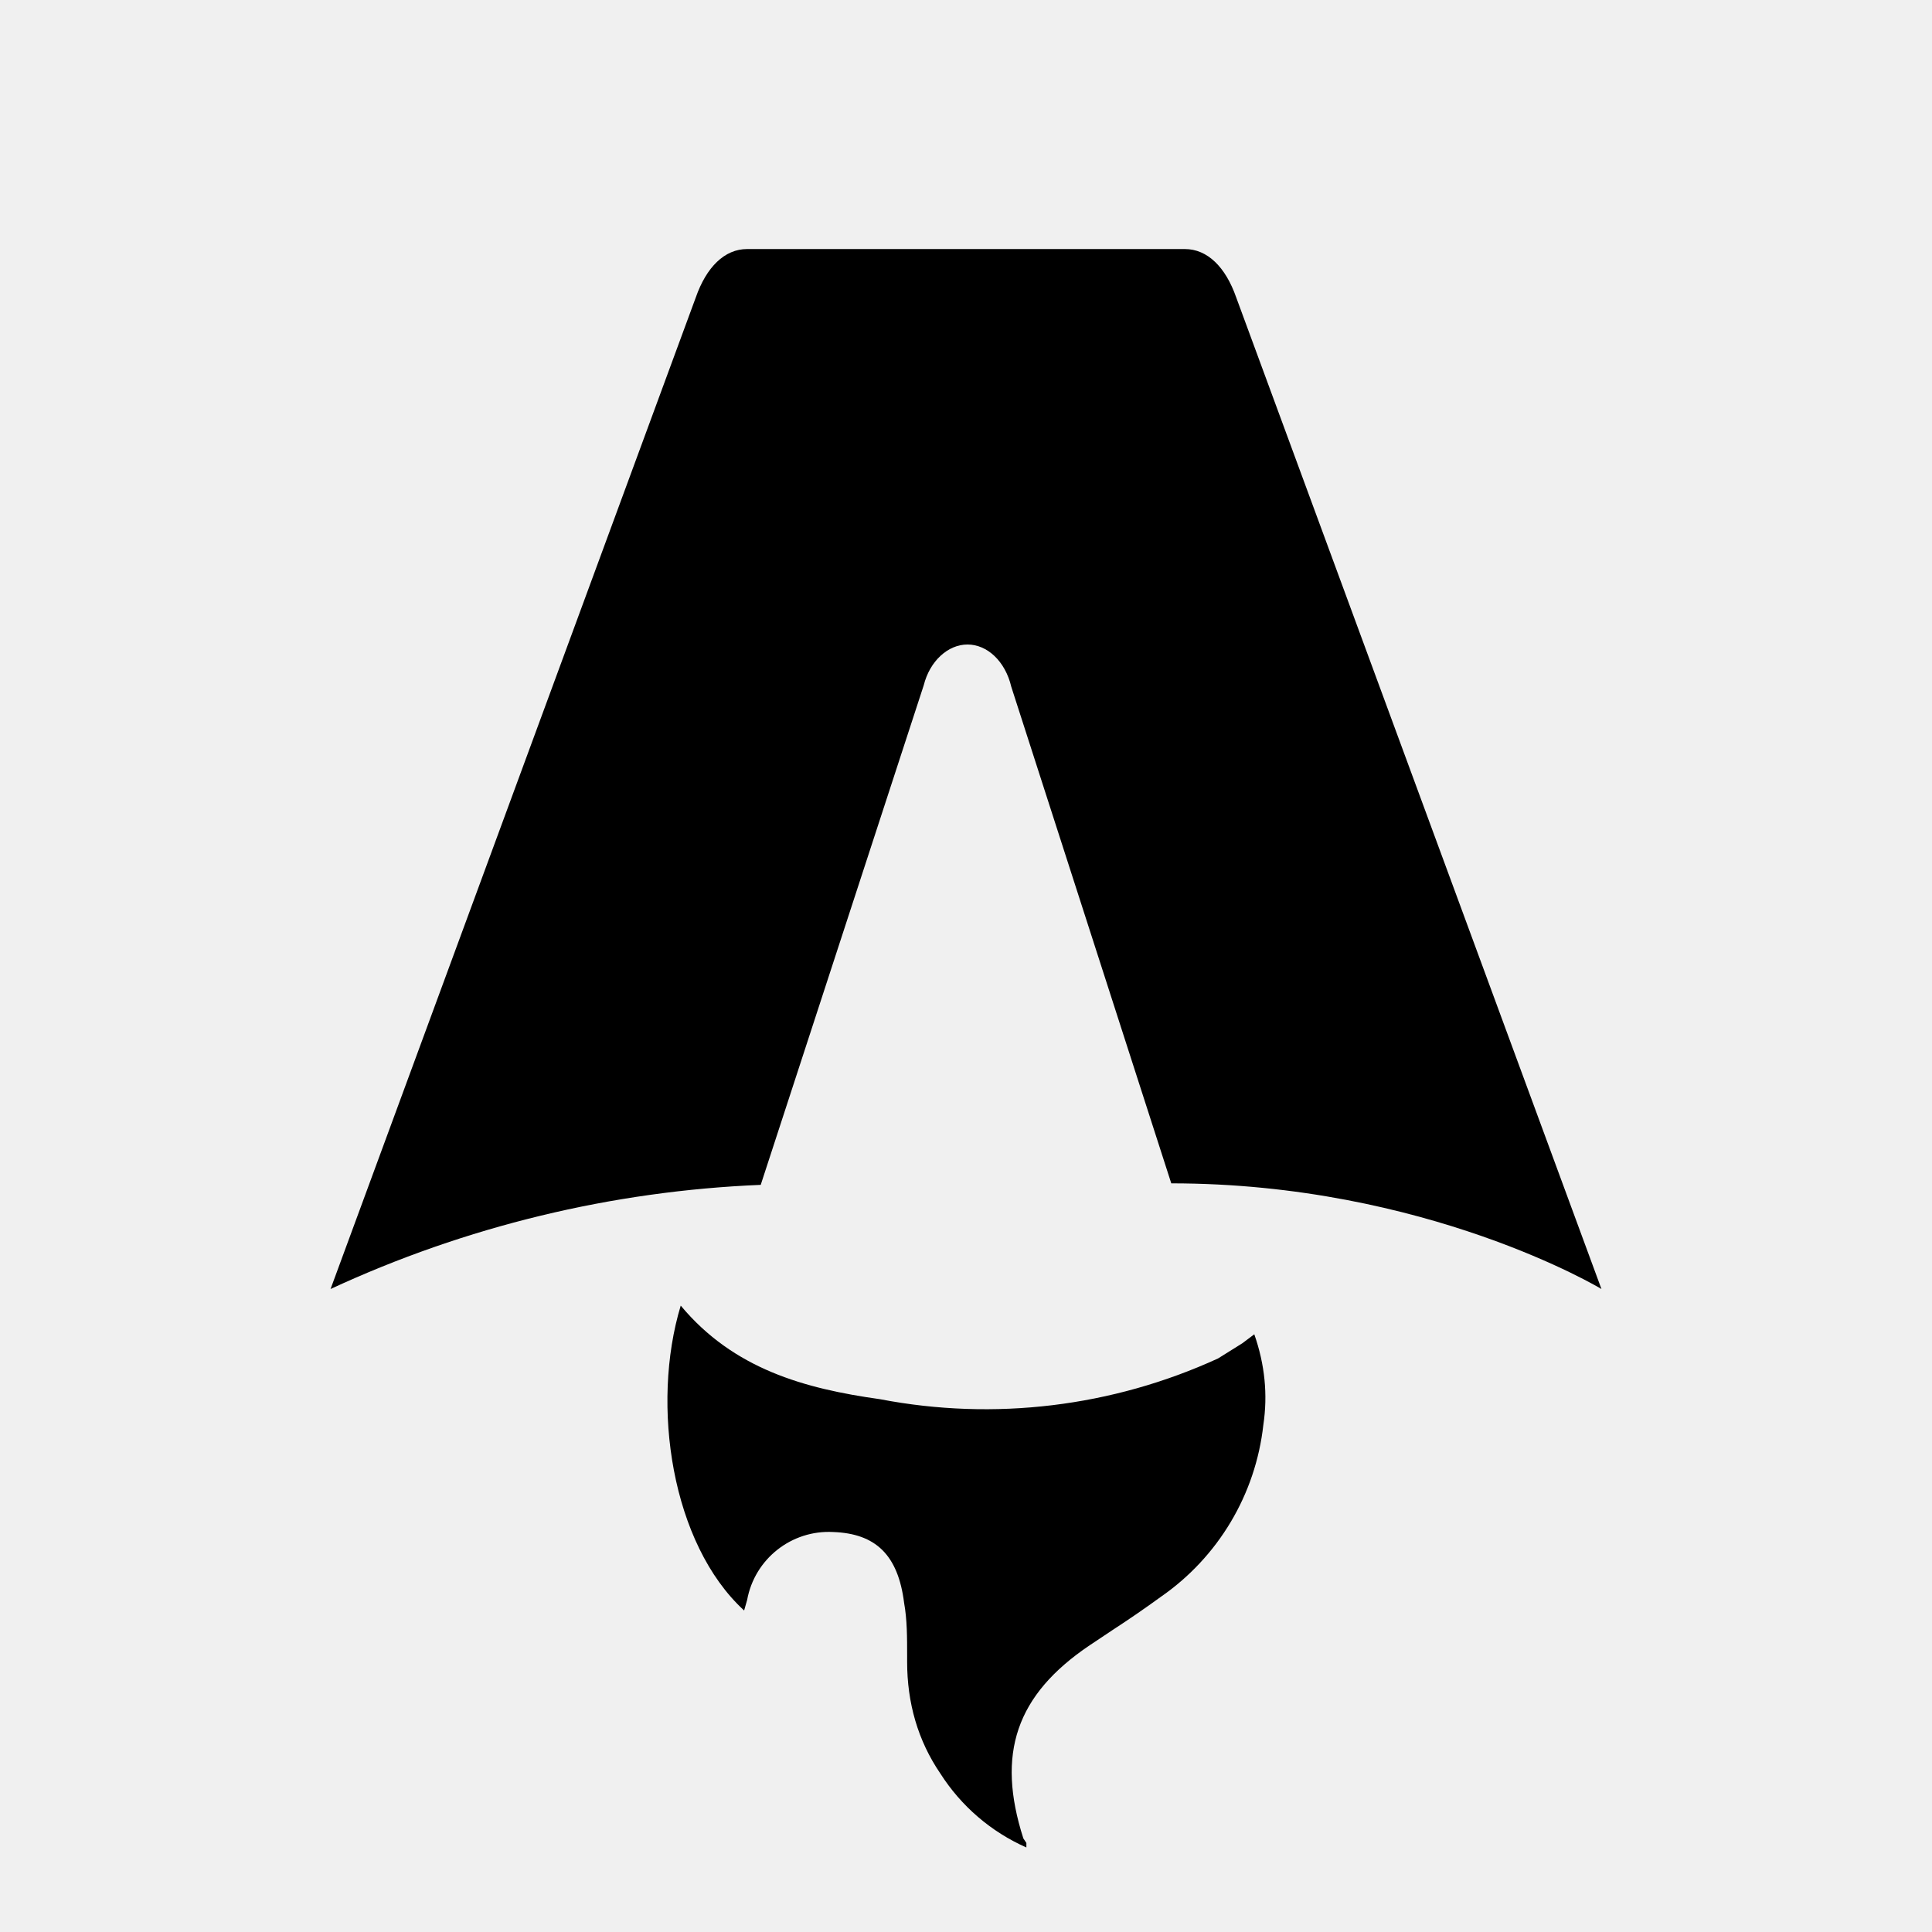
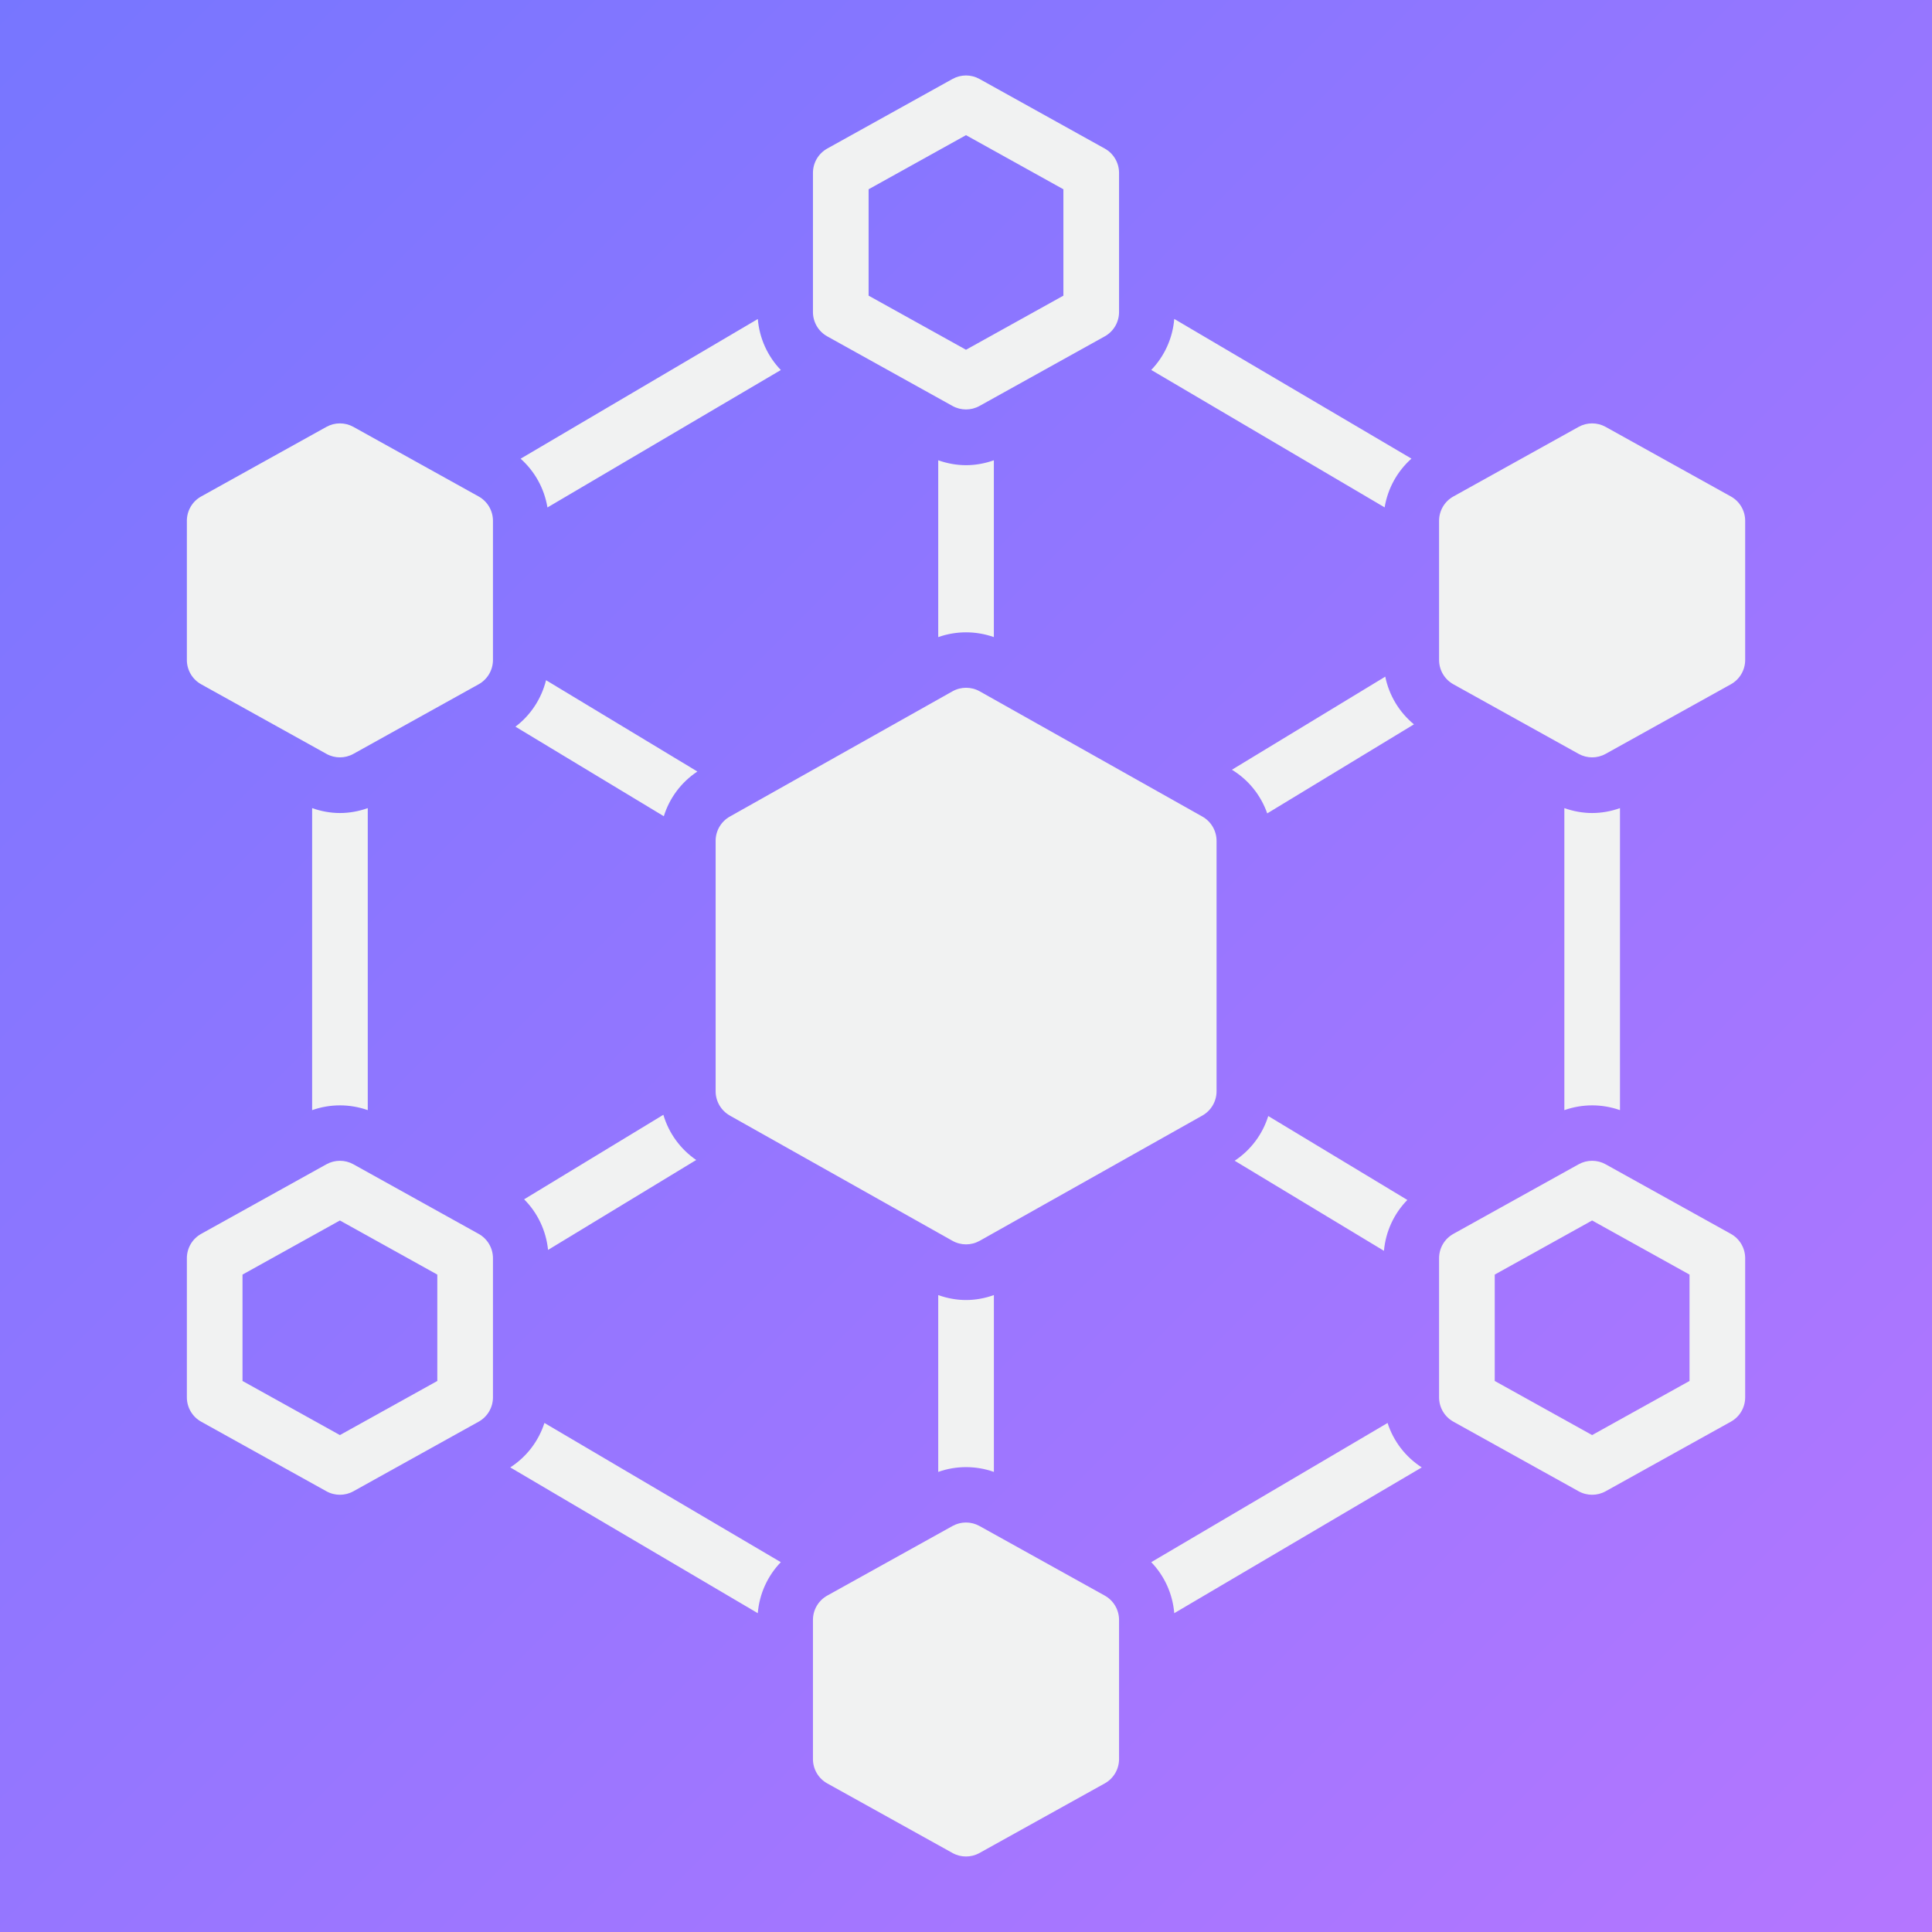
- <svg xmlns="http://www.w3.org/2000/svg" fill="none" viewBox="0 0 128 128">
-   <path d="M50.4 78.5a75.1 75.1 0 0 0-28.5 6.9l24.2-65.7c.7-2 1.9-3.2 3.4-3.2h29c1.5 0 2.7 1.2 3.4 3.2l24.2 65.7s-11.6-7-28.5-7L67 45.5c-.4-1.7-1.6-2.8-2.9-2.8-1.3 0-2.5 1.1-2.9 2.7L50.4 78.5Zm-1.1 28.2Zm-4.2-20.2c-2 6.6-.6 15.8 4.2 20.2a17.5 17.5 0 0 1 .2-.7 5.5 5.5 0 0 1 5.7-4.5c2.8.1 4.3 1.5 4.7 4.7.2 1.1.2 2.3.2 3.5v.4c0 2.7.7 5.2 2.2 7.4a13 13 0 0 0 5.7 4.9v-.3l-.2-.3c-1.8-5.6-.5-9.5 4.4-12.8l1.5-1a73 73 0 0 0 3.2-2.2 16 16 0 0 0 6.8-11.4c.3-2 .1-4-.6-6l-.8.6-1.6 1a37 37 0 0 1-22.4 2.7c-5-.7-9.7-2-13.2-6.2Z" />
-   <style>
-         path { fill: #000; }
-         @media (prefers-color-scheme: dark) {
-             path { fill: #FFF; }
-         }
+ <svg xmlns="http://www.w3.org/2000/svg" id="Layer_1" data-name="Layer 1" viewBox="0 0 512 512">
+   <defs>
+     <style>
+       .cls-1 {
+         fill: url(#linear-gradient);
+       }
+ 
+       .cls-1, .cls-2 {
+         stroke-width: 0px;
+       }
+ 
+       .cls-2 {
+         fill: #f1f2f2;
+       }
    </style>
+     <linearGradient id="linear-gradient" x1=".83" y1=".83" x2="512.83" y2="512.83" gradientUnits="userSpaceOnUse">
+       <stop offset="0" stop-color="#b476ff" />
+       <stop offset="1" stop-color="#7776ff" />
+     </linearGradient>
+   </defs>
+   <rect class="cls-1" width="512" height="512" transform="translate(512 512) rotate(180)" />
+   <path class="cls-2" d="m292.77,89.14l-33.19,18.44c-1.11.62-2.35.93-3.58.93s-2.47-.31-3.58-.93l-33.19-18.44c-2.34-1.3-3.79-3.77-3.79-6.45v-36.87c0-2.68,1.45-5.15,3.79-6.45l33.19-18.44c2.23-1.24,4.94-1.24,7.16,0l33.19,18.44c2.34,1.3,3.79,3.77,3.79,6.45v36.87c0,2.68-1.45,5.15-3.79,6.45Zm-10.96-38.98l-25.81-14.34-25.81,14.34v28.19s25.81,14.34,25.81,14.34l25.81-14.34v-28.19Zm-66.37,379.14v36.87c0,2.68,1.45,5.15,3.79,6.45l33.19,18.44c1.11.62,2.35.93,3.58.93,1.23,0,2.47-.31,3.58-.93l33.19-18.44c2.34-1.3,3.79-3.77,3.79-6.45v-36.87c0-2.68-1.45-5.15-3.79-6.45l-33.19-18.44c-2.23-1.24-4.94-1.24-7.16,0l-33.19,18.44c-2.34,1.3-3.79,3.77-3.79,6.45Zm169.72-102.31l33.19-18.44c2.23-1.24,4.94-1.24,7.16,0l33.19,18.44c2.34,1.3,3.79,3.77,3.79,6.45v36.87c0,2.68-1.45,5.15-3.79,6.45l-33.19,18.44c-1.11.62-2.35.93-3.58.93-1.23,0-2.47-.31-3.58-.93l-33.19-18.44c-2.34-1.3-3.79-3.77-3.79-6.45v-36.87c0-2.68,1.45-5.15,3.79-6.45Zm10.96,38.98l25.81,14.34,25.81-14.34v-28.19s-25.81-14.34-25.81-14.34l-25.81,14.34v28.19Zm-342.81-38.98l33.19-18.44c2.23-1.24,4.94-1.24,7.16,0l33.19,18.44c2.34,1.3,3.79,3.77,3.79,6.45v36.87c0,2.68-1.45,5.15-3.79,6.45l-33.19,18.44c-1.11.62-2.35.93-3.58.93-1.23,0-2.47-.31-3.58-.93l-33.19-18.44c-2.34-1.3-3.79-3.77-3.79-6.45v-36.87c0-2.68,1.45-5.15,3.79-6.45Zm10.96,38.98l25.81,14.34,25.81-14.34v-28.19s-25.81-14.34-25.81-14.34l-25.81,14.34v28.19Zm302.67-231.5c.82-5.01,3.34-9.57,7.11-12.93l-62.86-37.02c-.42,5.13-2.6,9.89-6.1,13.52l61.85,36.42Zm14.43,3.55v36.87c0,2.68,1.45,5.15,3.79,6.45l33.19,18.44c1.11.62,2.35.93,3.58.93,1.23,0,2.47-.31,3.58-.93l33.19-18.44c2.34-1.3,3.79-3.77,3.79-6.45v-36.87c0-2.68-1.45-5.15-3.79-6.45l-33.19-18.44c-2.23-1.24-4.94-1.24-7.16,0l-33.19,18.44c-2.34,1.3-3.79,3.77-3.79,6.45Zm-331.85,0v36.87c0,2.68,1.45,5.15,3.79,6.45l33.19,18.44c1.11.62,2.35.93,3.58.93s2.47-.31,3.58-.93l33.19-18.44c2.34-1.3,3.79-3.77,3.79-6.45v-36.87c0-2.68-1.45-5.15-3.79-6.45l-33.19-18.44c-2.23-1.24-4.94-1.24-7.16,0l-33.19,18.44c-2.34,1.3-3.79,3.77-3.79,6.45Zm143.88,157.61l59,33.19c1.12.63,2.37.95,3.62.95,1.25,0,2.49-.32,3.62-.95l59-33.19c2.32-1.31,3.76-3.76,3.76-6.43v-66.37c0-2.66-1.44-5.12-3.76-6.43l-59-33.19c-2.24-1.26-4.99-1.26-7.23,0l-59,33.19c-2.32,1.31-3.76,3.76-3.76,6.43v66.37c0,2.66,1.44,5.12,3.76,6.43Zm-48.32-161.15l61.85-36.42c-3.51-3.64-5.68-8.4-6.1-13.52l-62.86,37.02c3.77,3.37,6.29,7.92,7.11,12.93Zm-47.62,159.72v-80.04c-2.39.85-4.88,1.3-7.37,1.3s-4.99-.46-7.37-1.3v80.04c4.77-1.69,9.97-1.69,14.75,0Zm37.77,94.68l65.59,38.63c.42-5.13,2.6-9.89,6.1-13.52l-62.64-36.89c-1.55,4.81-4.72,8.99-9.06,11.78Zm232.5-11.78l-62.64,36.89c3.51,3.64,5.68,8.4,6.1,13.52l65.59-38.63c-4.34-2.8-7.51-6.97-9.06-11.78Zm61.58-82.9v-80.04c-2.39.85-4.88,1.3-7.37,1.3-2.5,0-4.99-.46-7.37-1.3v80.04c4.77-1.69,9.97-1.69,14.75,0Zm-165.93-125.36v-46.86c-2.39.85-4.88,1.3-7.37,1.3s-4.99-.46-7.37-1.3v46.86c4.77-1.69,9.97-1.69,14.75,0Zm-7.37,175.68c-2.5,0-4.99-.46-7.37-1.31v46.86c4.77-1.69,9.97-1.69,14.75,0v-46.86c-2.39.85-4.88,1.31-7.37,1.31Zm71.2-36.91l39.55,23.87c.46-5.12,2.66-9.87,6.2-13.48l-36.86-22.24c-1.5,4.82-4.61,9.01-8.9,11.85Zm-190.62-115.04l39.33,23.74c1.49-4.82,4.61-9.01,8.89-11.85l-40.1-24.2c-1.22,4.89-4.06,9.26-8.12,12.32Zm199.25,22.98l38.87-23.59c-3.91-3.23-6.59-7.68-7.6-12.64l-40.64,24.67c4.43,2.69,7.69,6.81,9.36,11.57Zm-160.04,79.88l-36.9,22.4c3.57,3.58,5.82,8.3,6.34,13.41l39.26-23.83c-4.22-2.9-7.28-7.14-8.7-11.98Z" />
</svg>
